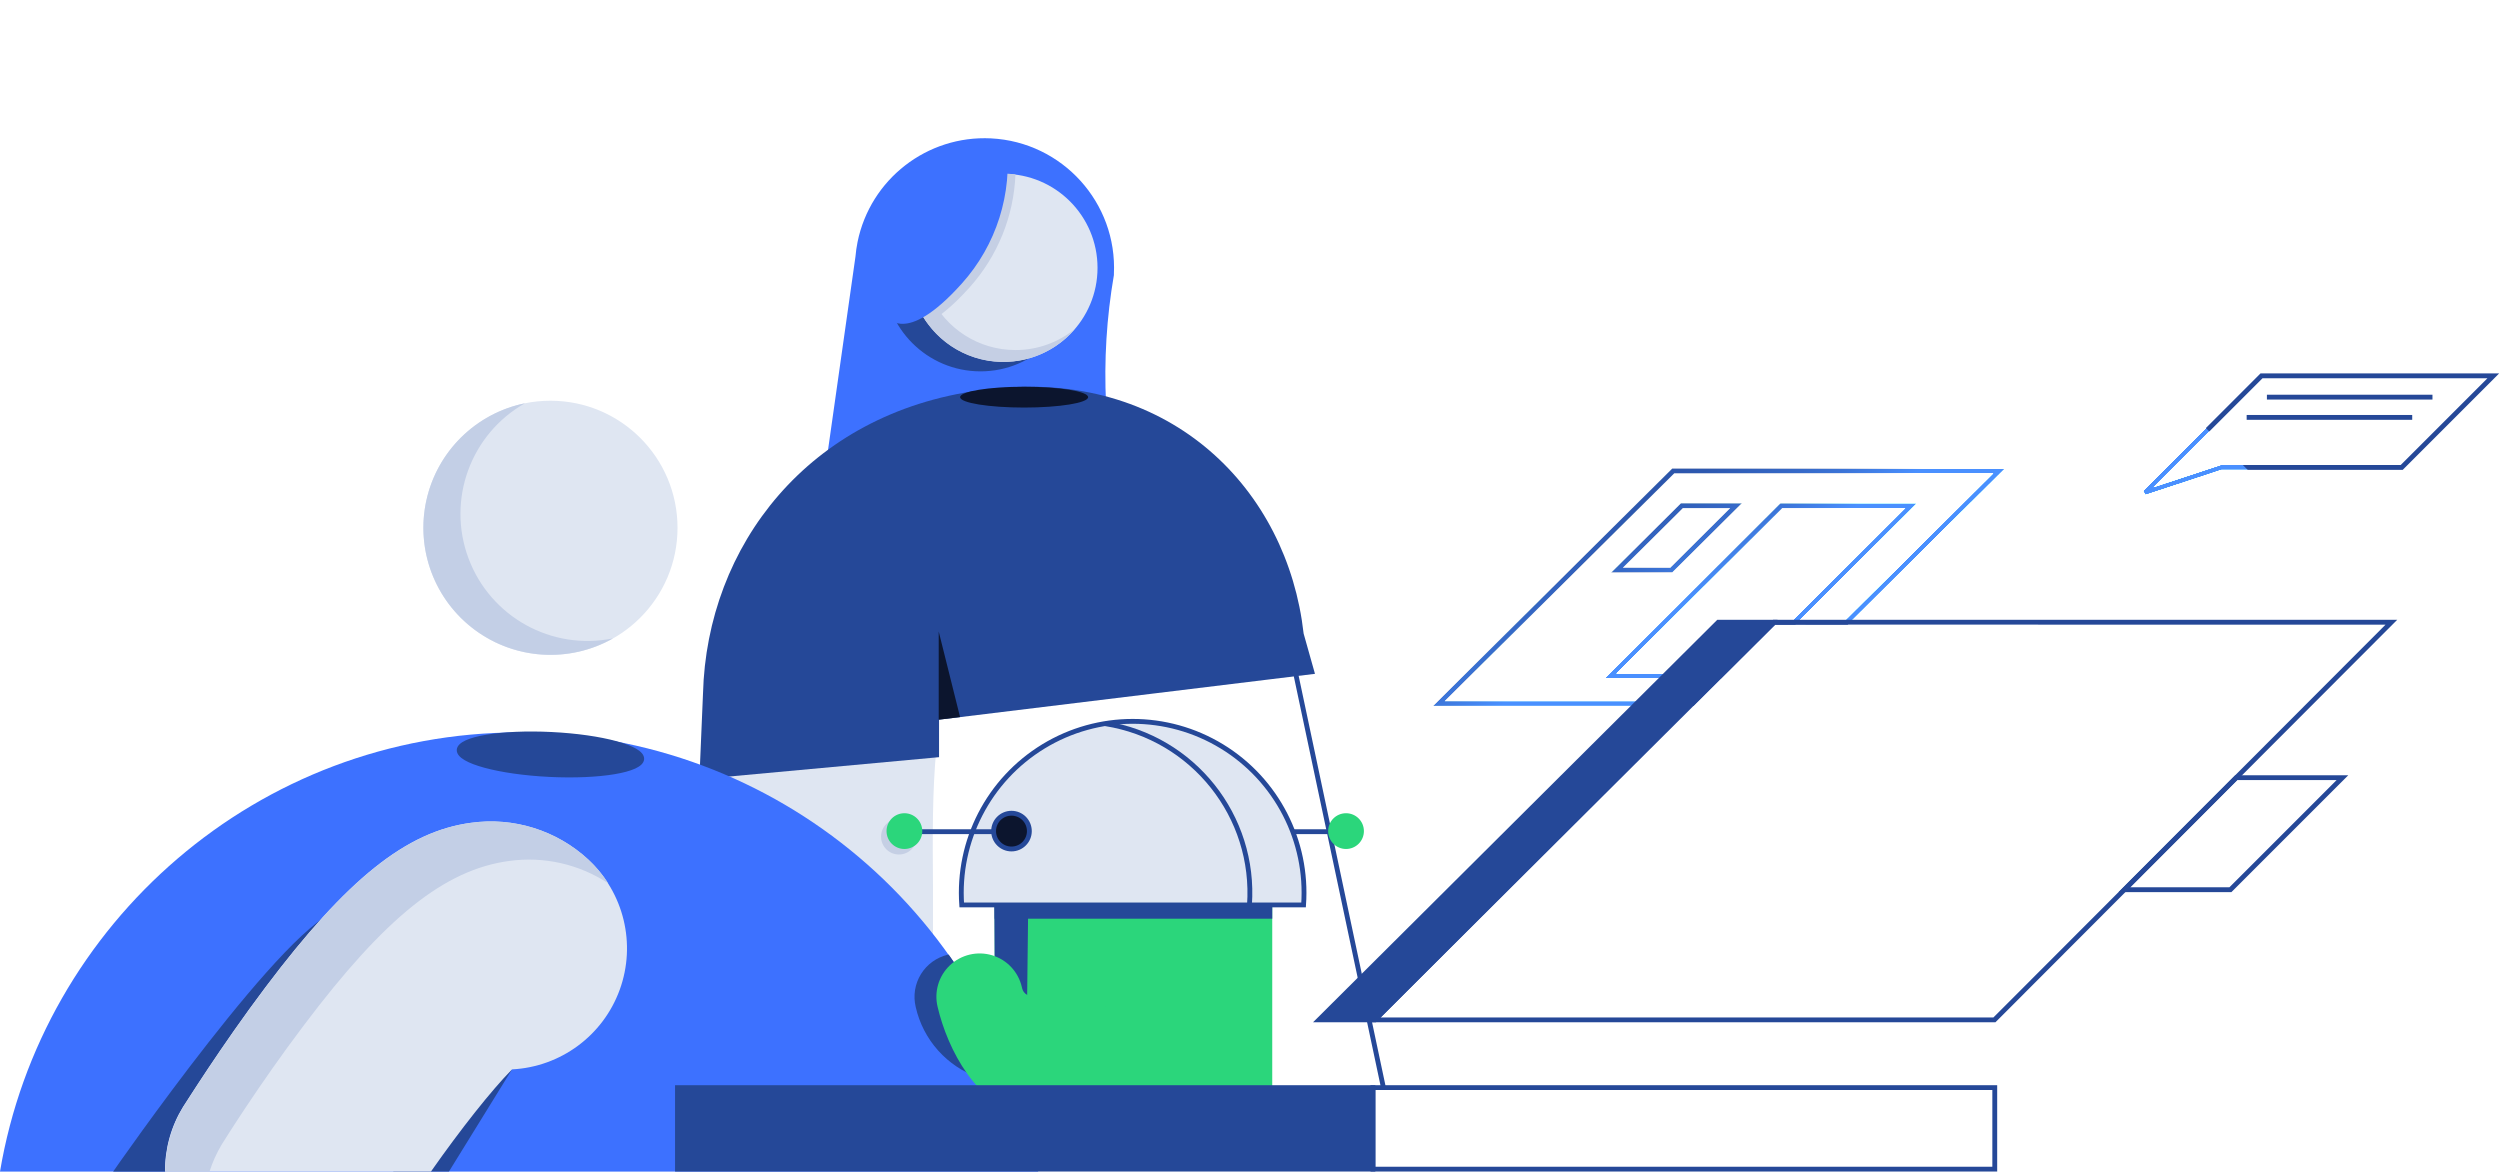
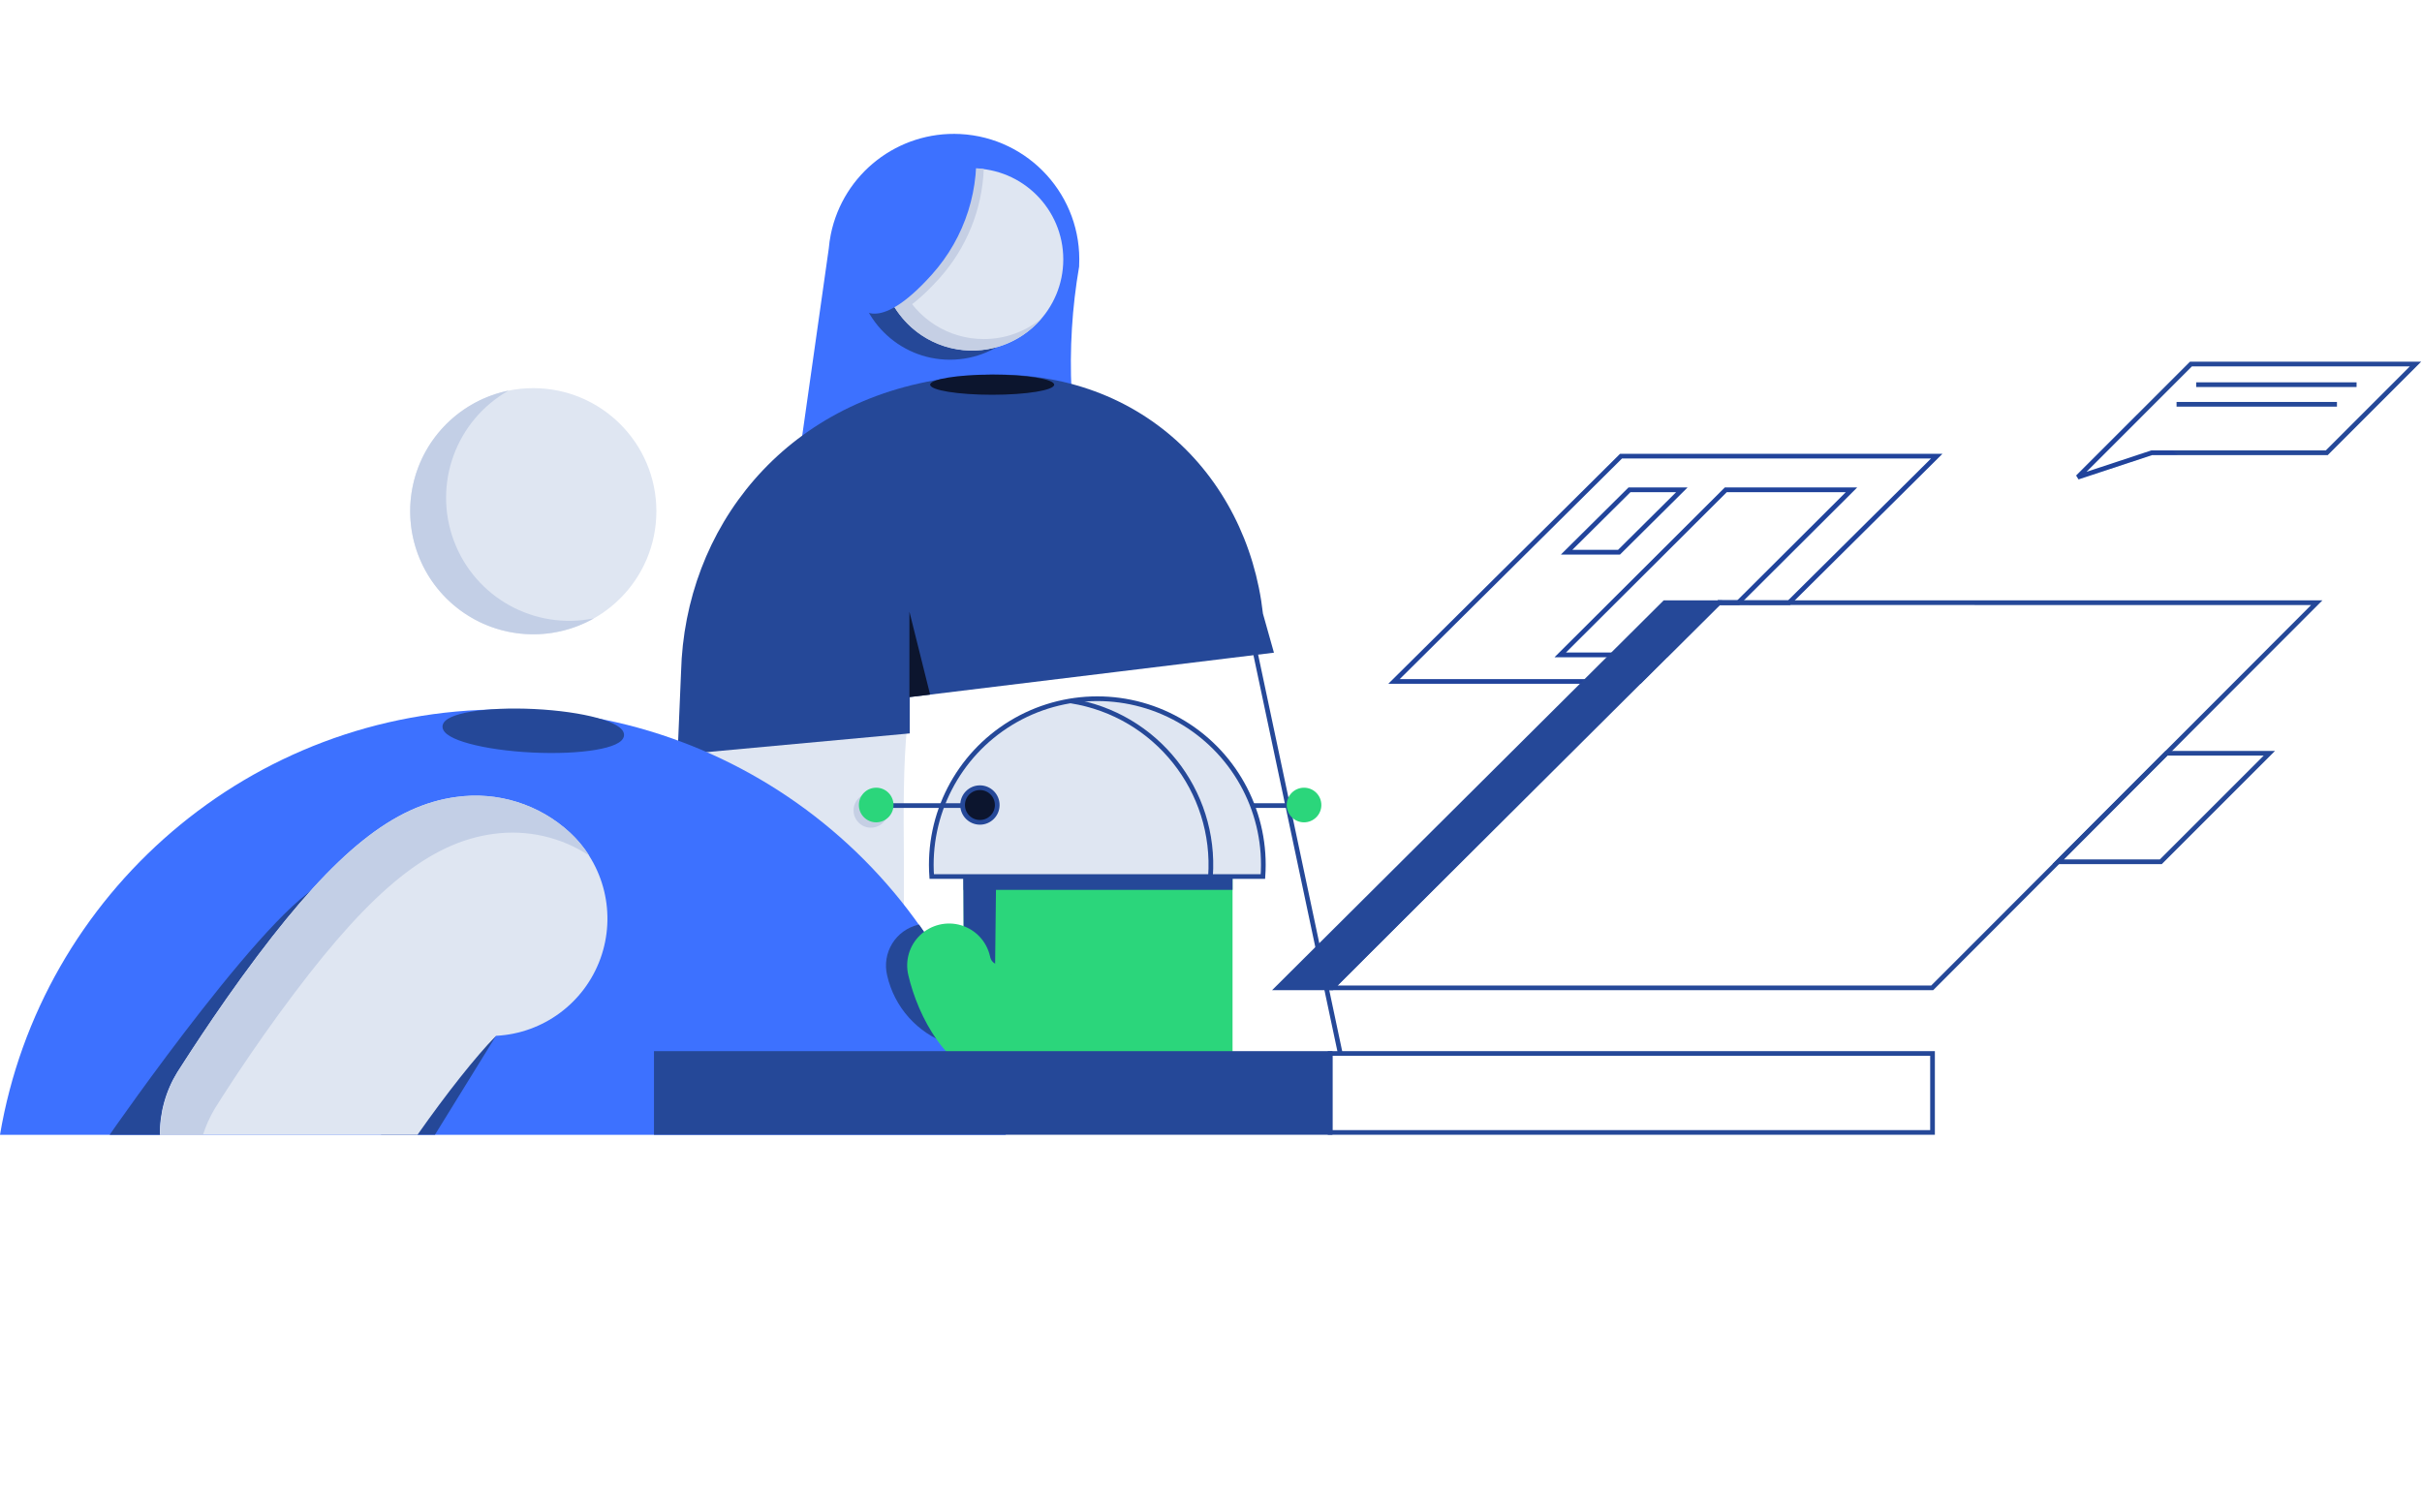
- <svg xmlns="http://www.w3.org/2000/svg" width="516px" height="242px" viewBox="0 0 516 242" version="1.1">
+ <svg xmlns="http://www.w3.org/2000/svg" width="516px" height="322px" viewBox="0 0 516 322" version="1.1">
  <defs>
    <linearGradient x1="42.957%" y1="39.275%" x2="65.912%" y2="59.097%" id="linearGradient-1">
-       <stop stop-color="#FFFFFF" stop-opacity="0" offset="0%" />
-       <stop stop-color="#FFFFFF" stop-opacity="0.01" offset="37%" />
-       <stop stop-color="#FFFFFF" stop-opacity="0.03" offset="51%" />
-       <stop stop-color="#FFFFFF" stop-opacity="0.08" offset="60%" />
-       <stop stop-color="#FFFFFF" stop-opacity="0.15" offset="68%" />
-       <stop stop-color="#FFFFFF" stop-opacity="0.23" offset="75%" />
-       <stop stop-color="#FFFFFF" stop-opacity="0.34" offset="80%" />
-       <stop stop-color="#FFFFFF" stop-opacity="0.47" offset="86%" />
-       <stop stop-color="#FFFFFF" stop-opacity="0.61" offset="91%" />
-       <stop stop-color="#FFFFFF" stop-opacity="0.78" offset="95%" />
-       <stop stop-color="#FFFFFF" stop-opacity="0.96" offset="99%" />
-       <stop stop-color="#FFFFFF" offset="100%" />
+       <stop stop-color="#254898" stop-opacity="0" offset="10%" />
+       <stop stop-color="#254898" stop-opacity="0.16" offset="100%" />
    </linearGradient>
  </defs>
  <g id="💰-2.0-My-Wallet" stroke="none" stroke-width="1" fill="none" fill-rule="evenodd">
    <g id="2.1.4-Wallet---Onboarding-2" transform="translate(-737, -187)">
      <g id="2.2-Dashboard-2/2---Keep-your-community-updated-[Dark]" transform="translate(737, 187)">
        <g>
          <polygon id="Path" stroke="#254898" points="366.18 128.42 381.16 128.43 412.62 97.2 345.36 97.2 296.99 145.21 349.32 145.21" />
          <polygon id="Path" stroke="#254898" points="347.15 104.38 333.76 117.67 344.93 117.67 358.31 104.38" />
          <polygon id="Path" stroke="#254898" points="366.18 128.42 370.34 128.42 394.45 104.38 367.67 104.38 332.4 139.55 355 139.55" />
          <polygon id="Path" stroke="#254898" points="466.78 77.57 442.67 101.68 458.42 96.48 495.71 96.48 514.62 77.57" />
          <path d="M467.89,81.97 L502.06,81.97" id="Path" stroke="#254898" fill="#0C152E" fill-rule="nonzero" />
          <path d="M463.71,86.15 L497.88,86.15" id="Path" stroke="#254898" fill="#0C152E" fill-rule="nonzero" />
          <polygon id="Path" fill="url(#linearGradient-1)" fill-rule="nonzero" style="mix-blend-mode: overlay;" points="60.9 0 271.65 210.76 355.43 128.03 494.75 127.81 366.94 0" />
          <path d="M204.55,28.56 C191.346,27.903 179.642,36.987 177,49.94 L177,49.94 C176.801,50.931 176.657,51.933 176.57,52.94 L169.21,104.81 L229.41,100.17 L228.29,83.33 C227.854,74.444 228.398,65.537 229.91,56.77 C229.914,56.703 229.914,56.637 229.91,56.57 C230.618,41.841 219.277,29.314 204.55,28.56 L204.55,28.56 Z" id="Path" fill="#3D71FF" fill-rule="nonzero" />
          <circle id="Oval" stroke="#254898" fill="#254898" fill-rule="nonzero" cx="202.38" cy="56.75" r="19.4" />
          <circle id="Oval" fill="#DFE6F2" fill-rule="nonzero" cx="207.13" cy="55.28" r="19.4" />
          <path d="M209.59,72.25 C202.032,72.254 195.161,67.866 191.986,61.008 C188.81,54.149 189.908,46.071 194.8,40.31 C189.11,44.972 186.547,52.452 188.181,59.624 C189.814,66.796 195.364,72.428 202.511,74.166 C209.659,75.904 217.175,73.451 221.92,67.83 C218.45,70.693 214.089,72.256 209.59,72.25 Z" id="Path" fill="#C5CFE4" fill-rule="nonzero" />
          <path d="M187.74,55.28 C187.74,55.43 187.74,55.58 187.74,55.73 L191.37,44 C189.009,47.287 187.739,51.233 187.74,55.28 L187.74,55.28 Z" id="Path" fill="#DFE6F2" fill-rule="nonzero" />
          <path d="M200.12,59.32 C205.901,52.89 209.251,44.64 209.59,36 C208.774,35.896 207.953,35.843 207.13,35.84 C200.867,35.854 194.996,38.893 191.37,44 L187.75,55.75 C187.834,59.682 189.114,63.495 191.42,66.68 C193.64,65.55 196.49,63.36 200.12,59.32 Z" id="Path" fill="#C5CFE4" fill-rule="nonzero" />
          <path d="M170.53,214.32 C158.38,214.32 148.53,204.47 148.53,192.32 C148.53,189.32 148.53,186.32 148.53,183.32 C148.37,161.6 148.21,141.09 156.53,117.73 C159.106,110.256 165.494,104.738 173.264,103.277 C181.034,101.816 188.99,104.636 194.105,110.664 C199.22,116.693 200.707,125.002 198,132.43 C196.088,137.83 194.321,143.106 193.5,148.5 C193.439,148.9 193.056,149.099 193,149.5 C192.791,150.992 193.449,152.722 193.299,154.234 C192.418,163.143 192.488,172.462 192.57,182.99 C192.57,185.99 192.57,189.14 192.57,192.29 C192.578,198.137 190.258,203.746 186.123,207.88 C181.988,212.013 176.377,214.331 170.53,214.32 Z" id="Path" fill="#DFE6F2" fill-rule="nonzero" />
          <path d="M271.41,139.08 L269.07,130.77 C265.71,100.95 241.72,76.87 206.23,80.11 L204.23,80.31 L202.23,80.56 C166.91,85.31 145.9,112.65 145.1,143.14 L144.35,160.84 L193.82,156.28 L193.82,148.54 L271.41,139.08 Z" id="Path" fill="#254898" fill-rule="nonzero" />
          <ellipse id="Oval" fill="#0C152E" fill-rule="nonzero" cx="211.38" cy="81.97" rx="13.21" ry="2.15" />
          <polygon id="Path" fill="#0C152E" fill-rule="nonzero" points="193.75 148.54 193.75 130.34 198.16 148.01" />
          <path d="M267.52,139.45 L285.54,224.48" id="Path" stroke="#254898" />
          <polygon id="Path" stroke="#254898" points="438.48 183.63 460.36 183.63 483.48 160.51 461.56 160.51" />
          <path d="M214.28,241.82 C205.425,189.534 160.171,151.244 107.14,151.17 C53.32,151.17 8.65,190.46 0,241.82 L214.28,241.82 Z" id="Path" fill="#3D71FF" fill-rule="nonzero" />
          <ellipse id="Oval" stroke="#254898" fill="#254898" fill-rule="nonzero" transform="translate(113.6124, 155.7206) rotate(-87.19) translate(-113.6124, -155.7206) " cx="113.612" cy="155.721" rx="4.14" ry="18.86" />
          <path d="M207.74,29.38 C209.01,39.968 205.649,50.589 198.52,58.52 C186.52,71.9 183,65.12 183,65.12 C183,65.12 175.34,42.29 188.4,35.88 C194.583,32.996 201.07,30.816 207.74,29.38 Z" id="Path" fill="#3D71FF" fill-rule="nonzero" />
          <circle id="Oval" fill="#DFE6F2" fill-rule="nonzero" cx="113.61" cy="108.94" r="26.23" />
          <path d="M108.36,83.23 C97.123,89.584 92.179,103.17 96.706,115.26 C101.232,127.35 113.883,134.349 126.53,131.76 C117.516,136.857 106.347,136.173 98.022,130.016 C89.697,123.858 85.773,113.379 88.007,103.268 C90.242,93.157 98.215,85.306 108.36,83.23 L108.36,83.23 Z" id="Path" fill="#C3CFE6" fill-rule="nonzero" />
          <circle id="Oval" fill="#C5CFE4" fill-rule="nonzero" cx="185.54" cy="172.68" r="3.69" />
          <path d="M70.4,187.88 C60.24,188.6 23.35,241.82 23.35,241.82 L34.11,241.82 C34.065,237.085 35.365,232.435 37.86,228.41 C38.17,227.91 79.08,187.26 70.4,187.88 Z" id="Path" fill="#254898" fill-rule="nonzero" />
          <polygon id="Path" fill="#254898" fill-rule="nonzero" points="105.68 220.72 92.66 241.81 81.11 241.81" />
          <path d="M88.94,241.82 C95.1,233.04 101.4,225.08 105.68,220.72 C115.72,220.21 124.477,213.737 127.91,204.288 C131.342,194.84 128.781,184.255 121.41,177.42 C114.878,171.381 105.98,168.594 97.17,169.83 C83.86,171.62 71.59,181.44 54.81,203.73 C45.56,216.01 38.17,227.91 37.81,228.41 C35.315,232.435 34.015,237.085 34.06,241.82 L88.94,241.82 Z" id="Path" fill="#DFE6F2" fill-rule="nonzero" />
          <path d="M43.24,241.82 C43.858,239.885 44.693,238.027 45.73,236.28 C46.04,235.78 53.43,223.88 62.73,211.6 C79.51,189.32 91.79,179.49 105.1,177.7 C112.248,176.71 119.513,178.352 125.54,182.32 C124.394,180.52 123.023,178.873 121.46,177.42 C114.928,171.381 106.03,168.594 97.22,169.83 C83.91,171.62 71.64,181.44 54.86,203.73 C45.61,216.01 38.22,227.91 37.86,228.41 C35.392,232.446 34.093,237.089 34.11,241.82 L43.24,241.82 Z" id="Path" fill="#C3CFE6" fill-rule="nonzero" />
          <path d="M209.76,224.05 C206.409,214.438 201.716,205.348 195.82,197.05 L195.63,197.05 C193.32,197.598 191.323,199.043 190.079,201.065 C188.836,203.087 188.447,205.521 189,207.83 C190.527,214.635 195.474,220.162 202.07,222.43 L202.07,224.8 L206.07,224.8 L206.07,223.55 C206.63,223.66 207.19,223.76 207.76,223.84 C208.33,223.92 209.09,224 209.76,224.05 Z" id="Path" fill="#254898" fill-rule="nonzero" />
          <rect id="Rectangle" fill="#2BD67B" fill-rule="nonzero" x="205.3" y="172.07" width="57.29" height="52.41" />
          <rect id="Rectangle" fill="#254898" fill-rule="nonzero" x="205.3" y="172.07" width="57.29" height="17.55" />
          <path d="M275.39,171.66 L252.38,171.66" id="Path" stroke="#254898" fill="#DFE6F2" fill-rule="nonzero" />
          <path d="M269.06,186.78 C270.004,173.574 263.494,160.947 252.188,154.056 C240.883,147.166 226.677,147.166 215.372,154.056 C204.066,160.947 197.556,173.574 198.5,186.78 L269.06,186.78 Z" id="Path" stroke="#254898" fill="#DFE6F2" fill-rule="nonzero" />
          <path d="M209.67,171.66 L186.67,171.66" id="Path" stroke="#254898" fill="#DFE6F2" fill-rule="nonzero" />
          <circle id="Oval" stroke="#254898" fill="#0C152E" fill-rule="nonzero" cx="208.77" cy="171.54" r="3.69" />
          <circle id="Oval" fill="#2BD67B" fill-rule="nonzero" cx="186.67" cy="171.54" r="3.69" />
          <circle id="Oval" fill="#2BD67B" fill-rule="nonzero" cx="277.82" cy="171.54" r="3.69" />
          <path d="M257.89,186.78 C259.18,168.487 246.271,152.244 228.16,149.37" id="Path" stroke="#254898" />
          <polygon id="Path" fill="#254898" fill-rule="nonzero" points="211.98 207.9 205.3 197.38 205.23 187.1 212.21 187.74" />
          <path d="M217,224.15 C215.53,224.15 213.24,230.08 211.59,229.85 C201.76,228.49 195.59,216.64 193.53,207.85 C192.765,204.734 193.731,201.447 196.059,199.24 C198.388,197.033 201.722,196.244 204.792,197.175 C207.863,198.105 210.198,200.611 210.91,203.74 C211.11,204.58 211.36,205.62 214.44,206.12 C216.521,206.402 218.633,206.358 220.7,205.99 C223.844,205.269 227.133,206.3 229.303,208.687 C231.473,211.074 232.187,214.445 231.171,217.507 C230.155,220.569 227.567,222.844 224.4,223.46 C221.963,223.937 219.484,224.168 217,224.15 Z" id="Path" fill="#2BD67B" fill-rule="nonzero" />
          <polygon id="Path" stroke="#254898" points="283.74 210.5 366.18 128.42 493.58 128.43 411.65 210.5" />
          <polygon id="Path" stroke="#254898" fill="#254898" fill-rule="nonzero" points="272.22 210.5 354.66 128.42 365.7 128.43 283.78 210.5" />
          <rect id="Rectangle" stroke="#254898" transform="translate(347.55, 232.895) rotate(-180) translate(-347.55, -232.895) " x="283.38" y="224.48" width="128.34" height="16.83" />
          <rect id="Rectangle" stroke="#254898" fill="#254898" fill-rule="nonzero" transform="translate(211.6, 232.895) rotate(-180) translate(-211.6, -232.895) " x="139.83" y="224.48" width="143.54" height="16.83" />
        </g>
      </g>
    </g>
  </g>
</svg>
